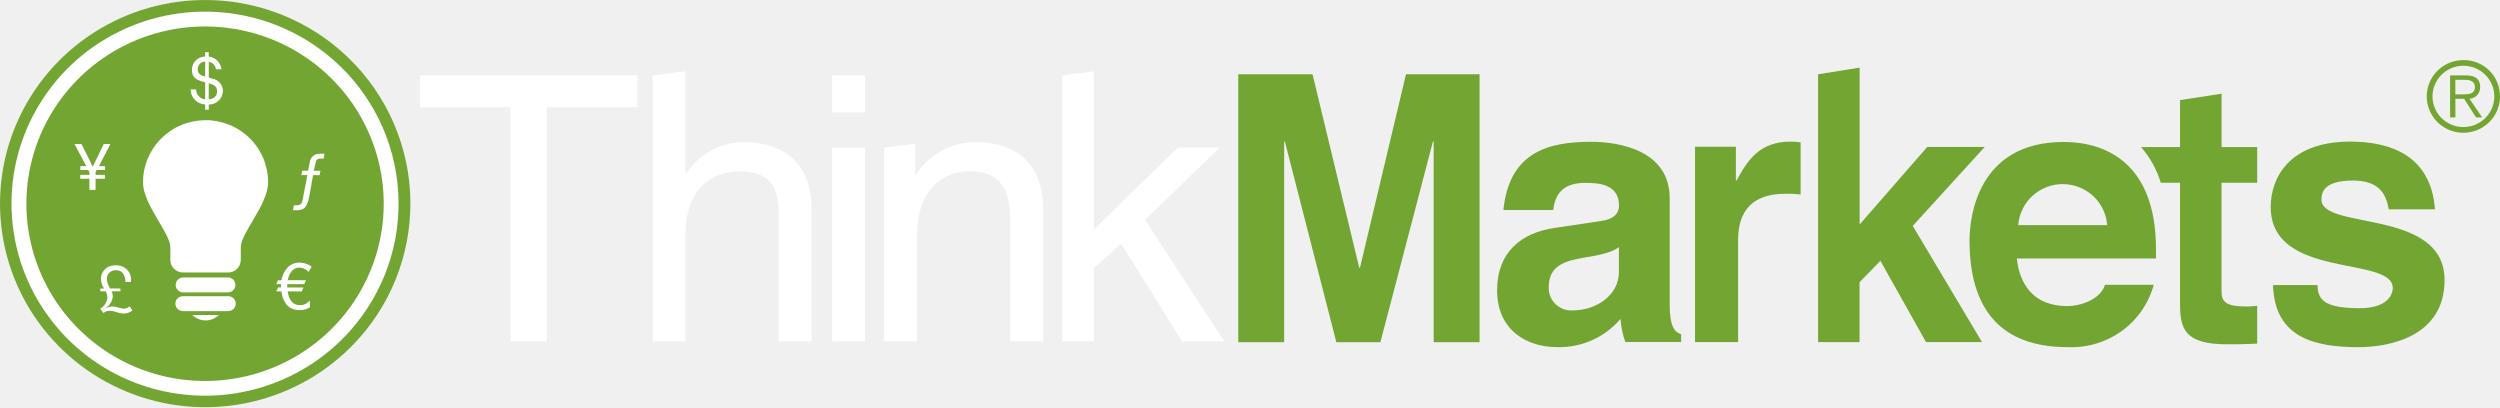
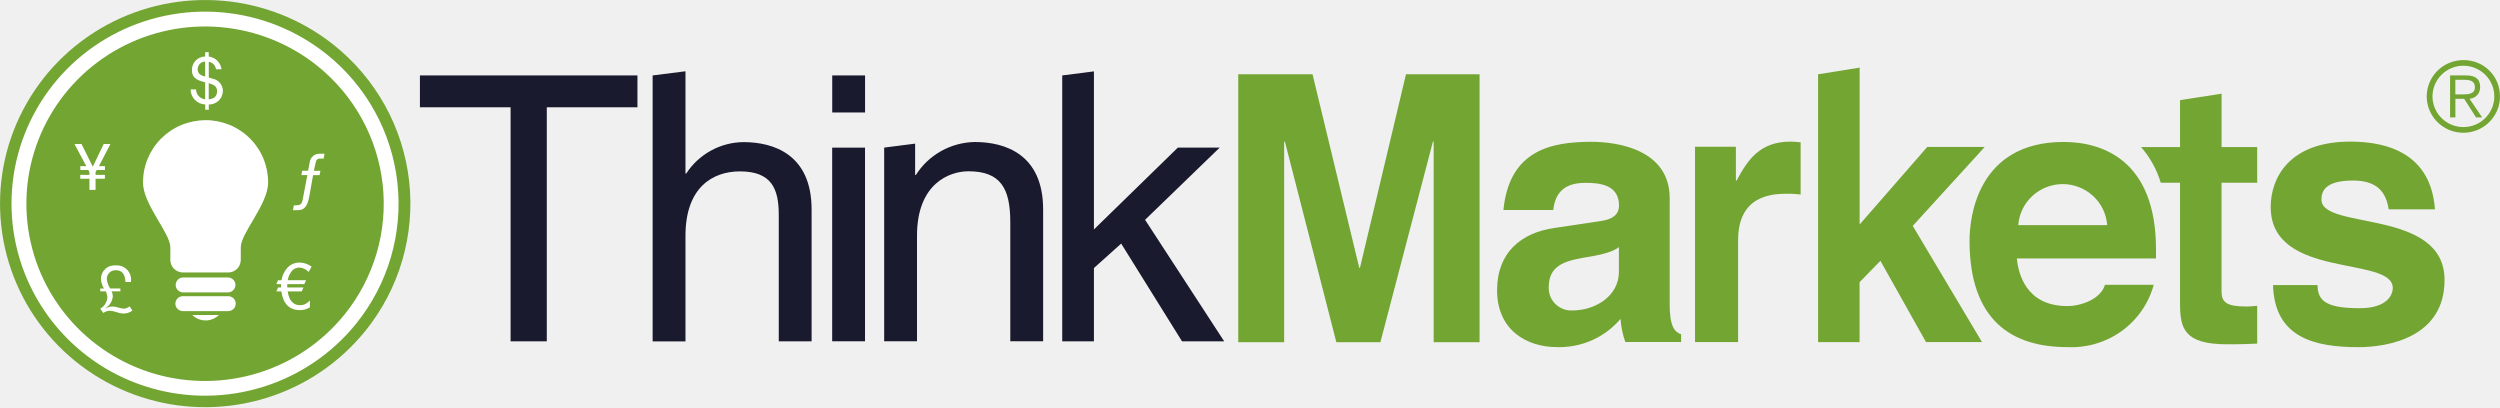
<svg xmlns="http://www.w3.org/2000/svg" id="Layer_1" version="1.1" viewBox="0 0 505.45 82.33" width="505.45" height="82.33">
  <defs>
    <style>
      .st0 {
        fill: none;
      }

      .st1 {
        fill: #73a533;
      }

      .st2 {
        fill: #fff;
+       }
+ 
+       .st4 {
+         fill: #1a1a2e;
      }

      .st3 {
        clip-path: url(#clippath);
      }
    </style>
    <clipPath id="clippath">
      <rect class="st0" width="505.45" height="82.33" />
    </clipPath>
  </defs>
  <g class="st3">
    <g>
      <path class="st1" d="M73.84,66.93c-5.14,6.35-12.05,11.05-19.88,13.49-7.82,2.45-16.21,2.54-24.08.26-7.88-2.28-14.9-6.82-20.17-13.06C4.43,61.39,1.14,53.74.25,45.65c-.89-8.09.65-16.27,4.44-23.49,3.79-7.22,9.65-13.17,16.84-17.08C28.72,1.16,36.92-.55,45.1.16c8.17.71,15.95,3.81,22.35,8.9,4.25,3.38,7.78,7.56,10.41,12.3,2.62,4.74,4.27,9.95,4.87,15.32.59,5.37.11,10.81-1.41,16-1.52,5.19-4.06,10.03-7.47,14.25Z" />
      <path class="st2" d="M65.95,10.9c-6.03-4.81-13.37-7.73-21.08-8.4-7.71-.67-15.45.94-22.23,4.63-6.79,3.69-12.32,9.3-15.89,16.11-3.58,6.81-5.03,14.52-4.19,22.16.84,7.63,3.95,14.85,8.92,20.73,4.97,5.88,11.59,10.17,19.02,12.32,7.43,2.15,15.34,2.07,22.72-.24,7.38-2.31,13.91-6.74,18.75-12.73,6.5-8.03,9.51-18.29,8.38-28.53-1.13-10.24-6.31-19.61-14.4-26.06ZM69.63,63.62c-4.47,5.53-10.49,9.62-17.31,11.75-6.81,2.13-14.11,2.21-20.97.23-6.86-1.98-12.97-5.94-17.56-11.37-4.59-5.43-7.46-12.09-8.24-19.14-.78-7.05.57-14.16,3.87-20.45,3.3-6.29,8.4-11.46,14.67-14.87,6.26-3.41,13.4-4.9,20.52-4.28,7.12.62,13.89,3.32,19.46,7.75,3.7,2.95,6.78,6.59,9.06,10.71,2.28,4.13,3.72,8.66,4.24,13.34.52,4.68.1,9.41-1.23,13.93-1.33,4.52-3.54,8.73-6.51,12.41h0Z" />
      <path class="st2" d="M39.64,18.07c0,.5.19.99.53,1.36.34.37.81.6,1.31.65v-3.44c-1.84-.44-2.68-.99-2.68-2.5,0-.71.27-1.4.77-1.91.5-.51,1.19-.8,1.91-.81v-.86h.72v.87c.66.08,1.27.37,1.74.84.47.47.76,1.08.84,1.73h-1.11c-.05-.37-.22-.72-.48-1-.26-.27-.61-.45-.98-.51v3.2l.78.21c.57.11,1.08.42,1.46.85.38.44.59.99.62,1.56,0,.37-.07.74-.21,1.09-.14.35-.35.66-.62.92-.27.26-.59.47-.93.61-.35.14-.72.21-1.1.2v1.06h-.72v-1.06c-.79-.04-1.54-.38-2.09-.94-.55-.57-.86-1.32-.87-2.11h1.12ZM41.48,12.44c-.2,0-.41.05-.59.13-.19.08-.36.2-.5.35-.14.15-.25.32-.32.51-.07.19-.1.39-.1.59,0,.92.62,1.21,1.51,1.47v-3.04ZM42.2,20.08c.98-.08,1.69-.55,1.69-1.66,0-.99-.73-1.33-1.69-1.6v3.26Z" />
      <path class="st2" d="M20.27,58.33h.76c-.4-.6-.61-1.31-.62-2.03,0-.37.1-.74.25-1.07.16-.34.38-.64.66-.89.28-.25.61-.44.96-.55.36-.12.73-.16,1.1-.13.44-.03.88.03,1.29.19.41.16.78.41,1.08.74.3.32.52.71.64,1.13.12.42.15.86.08,1.29h-1.11c-.04-1.49-.66-2.38-1.91-2.38-.24-.01-.47.02-.69.1-.22.08-.43.2-.6.36-.17.16-.31.35-.41.56-.1.21-.15.44-.16.68.05.71.29,1.39.68,1.99h2.07v.58h-1.79c.16.3.25.63.26.98-.04.5-.19.98-.46,1.41-.26.43-.63.78-1.06,1.03l.03.03c.43-.22.89-.35,1.38-.38.42.01.84.08,1.24.21.35.13.72.21,1.1.23.43-.03.84-.2,1.17-.48l.56.86c-.55.42-1.22.63-1.91.6-.44-.03-.87-.12-1.28-.28-.44-.16-.91-.25-1.38-.28-.47.01-.93.17-1.31.45l-.62-.86c.41-.24.76-.58,1.01-.98.25-.4.4-.86.43-1.33-.03-.42-.14-.83-.33-1.21h-1.11v-.58Z" />
      <path class="st2" d="M62.39,54.98c-.24-.26-.52-.48-.84-.63-.32-.15-.67-.24-1.02-.26-.32,0-.63.07-.91.21-.28.14-.53.35-.71.61-.38.52-.63,1.11-.73,1.74h3.7l-.35.79h-3.44c-.01.14-.01.29-.01.41,0,.09,0,.18.01.27h3.26l-.34.79h-2.85c.29,1.85,1.11,2.79,2.49,2.79.39.01.77-.07,1.11-.25.33-.19.63-.42.9-.69v1.37c-.6.38-1.3.58-2.02.57-2.13,0-3.39-1.26-3.76-3.79h-1.01l.35-.79h.6c-.01-.09-.01-.17-.01-.26,0-.14,0-.27.01-.41h-.96l.34-.79h.71c.15-.93.56-1.81,1.19-2.52.32-.35.71-.62,1.15-.8.44-.18.91-.27,1.38-.25.86.02,1.69.31,2.37.82l-.61,1.07Z" />
      <path class="st2" d="M18.08,36.13h-1.85v-.78h1.85v-.55l-.23-.43h-1.61v-.78h1.21l-2.4-4.48h1.43l2.28,4.59,2.21-4.59h1.36l-2.33,4.48h1.22v.78h-1.66l-.24.43v.55h1.89v.78h-1.89v2.26h-1.24v-2.27Z" />
      <path class="st2" d="M65.44,32.07h-.77c-.2-.02-.39.05-.54.17-.15.13-.25.31-.27.5l-.41,1.79h1.34l-.18.88h-1.31l-.72,4.04c-.41,2.36-1.04,3.05-2.49,3.05h-.86l.18-.98c1.38,0,1.6-.13,1.82-1.33l.91-4.79h-1.21l.17-.88h1.19l.34-1.77c.07-.48.31-.91.68-1.22.37-.31.85-.47,1.33-.45h.97l-.17.98Z" />
      <path class="st2" d="M41.56,24.3c-1.66,0-3.31.33-4.85.96-1.54.63-2.93,1.56-4.11,2.73s-2.1,2.56-2.74,4.09c-.63,1.53-.95,3.16-.95,4.82,0,4.42,5.53,10.23,5.53,13.1v2.57c0,.67.27,1.31.75,1.78.48.47,1.12.74,1.8.74h9.14c.33,0,.67-.06.97-.19.31-.13.59-.31.83-.55.24-.23.42-.51.55-.82.13-.31.19-.63.2-.97v-2.57c0-2.87,5.53-8.68,5.53-13.1,0-1.65-.32-3.29-.95-4.82-.63-1.53-1.56-2.92-2.74-4.09-1.18-1.17-2.57-2.1-4.11-2.73-1.54-.63-3.19-.96-4.85-.96ZM41.56,64.79c.5,0,1-.1,1.46-.29.46-.19.88-.47,1.24-.82h-5.39c.35.35.78.63,1.24.82.46.19.96.28,1.46.28h0ZM46.12,56.1h-9.13c-.39.01-.77.18-1.04.46-.27.28-.43.66-.43,1.05s.15.77.43,1.05c.27.28.65.45,1.04.46h9.14c.39-.01.77-.18,1.04-.46.27-.28.43-.66.43-1.05s-.15-.77-.43-1.05c-.27-.28-.65-.45-1.04-.46h0ZM46.12,59.88h-9.13c-.4,0-.79.16-1.08.44-.29.28-.45.67-.45,1.07s.16.79.45,1.07c.29.28.67.44,1.08.44h9.14c.4,0,.79-.16,1.08-.44.29-.28.45-.67.45-1.07s-.16-.79-.45-1.07c-.29-.28-.67-.44-1.08-.44h0Z" />
-       <path class="st2" d="M84.9,15.25h43.98v6.44h-18.33v47.32h-7.32V21.69h-18.33v-6.44Z" />
-       <path class="st2" d="M164.09,69.01h-6.64v-25.6c0-5.32-1.51-8.76-7.85-8.76-5.43,0-11.01,3.14-11.01,13.03v21.34h-6.64V15.25l6.64-.84v20.68h.15c1.24-1.92,2.95-3.51,4.96-4.62,2.01-1.11,4.27-1.71,6.58-1.74,6.11,0,13.81,2.47,13.81,13.63v26.65Z" />
-       <path class="st2" d="M168.26,22.74v-7.49h6.64v7.49h-6.64ZM174.89,69h-6.64V29.85h6.64v39.15Z" />
-       <path class="st2" d="M210.9,69h-6.64v-24.11c0-6.81-1.96-10.26-8.45-10.26-3.77,0-10.41,2.39-10.41,13.03v21.34h-6.64V29.84l6.26-.8v6.34h.15c1.27-2.01,3.02-3.67,5.11-4.84,2.08-1.16,4.43-1.79,6.81-1.83,6.11,0,13.81,2.47,13.81,13.63v26.66Z" />
-       <path class="st2" d="M247.5,69.01h-8.52l-12.3-19.76-5.51,4.94v14.82h-6.41V15.25l6.41-.82v31.96l16.97-16.55h8.46l-15.09,14.6,15.99,24.56Z" />
+       <path class="st4" d="M84.9,15.25h43.98v6.44h-18.33v47.32h-7.32V21.69h-18.33v-6.44Z" />
+       <path class="st4" d="M164.09,69.01h-6.64v-25.6c0-5.32-1.51-8.76-7.85-8.76-5.43,0-11.01,3.14-11.01,13.03v21.34h-6.64V15.25l6.64-.84v20.68h.15c1.24-1.92,2.95-3.51,4.96-4.62,2.01-1.11,4.27-1.71,6.58-1.74,6.11,0,13.81,2.47,13.81,13.63v26.65Z" />
+       <path class="st4" d="M168.26,22.74v-7.49h6.64v7.49h-6.64ZM174.89,69h-6.64V29.85h6.64v39.15Z" />
+       <path class="st4" d="M210.9,69h-6.64v-24.11c0-6.81-1.96-10.26-8.45-10.26-3.77,0-10.41,2.39-10.41,13.03v21.34h-6.64V29.84l6.26-.8v6.34h.15c1.27-2.01,3.02-3.67,5.11-4.84,2.08-1.16,4.43-1.79,6.81-1.83,6.11,0,13.81,2.47,13.81,13.63v26.66Z" />
+       <path class="st4" d="M247.5,69.01h-8.52l-12.3-19.76-5.51,4.94v14.82h-6.41V15.25l6.41-.82v31.96l16.97-16.55h8.46l-15.09,14.6,15.99,24.56Z" />
      <path class="st1" d="M299.14,69.18h-9.28V28.63h-.15l-10.62,40.55h-8.91l-10.4-40.55h-.15v40.55h-9.28V15.02h15.02l9.44,39.11h.15l9.3-39.11h14.88v54.15Z" />
      <path class="st1" d="M337.57,61.43c0,4.67,1.04,5.71,2.32,6.15v1.56h-11.28c-.54-1.5-.87-3.08-.97-4.67-1.57,1.85-3.54,3.33-5.77,4.32-2.23.99-4.65,1.46-7.09,1.39-5.98,0-12.1-3.33-12.1-11.49,0-7.71,4.93-11.64,11.58-12.6l9.41-1.41c1.64-.22,3.66-.89,3.66-3.11,0-4.38-4.19-4.6-6.87-4.6-5.23,0-6.13,3.19-6.43,5.49h-10.07c1.19-12.09,9.64-13.79,17.78-13.79,5.6,0,15.84,1.71,15.84,11.42v21.35ZM327.33,49.94c-1.04.82-2.76,1.48-7.1,2.15-3.88.67-7.1,1.63-7.1,5.93-.03.64.07,1.28.3,1.87.23.6.59,1.13,1.05,1.58.46.45,1.01.79,1.61,1.02.6.22,1.25.32,1.89.27,4.63,0,9.33-2.97,9.33-7.78v-5.04Z" />
      <path class="st1" d="M342.7,29.67h8.26v6.83h.15c2.17-4.01,4.56-7.87,10.92-7.87.67.01,1.35.06,2.02.15v10.54c-.99-.12-1.99-.17-2.99-.15-8.16,0-9.65,5.05-9.65,9.43v20.56h-8.71V29.67Z" />
      <path class="st1" d="M375.98,69.17h-8.4V15.02l8.4-1.35v31.72l13.67-15.68h11.62l-14.55,15.96,14,23.49h-11.32l-9.22-16.43-4.21,4.32v12.11Z" />
      <path class="st1" d="M435.44,57.59c-1.02,3.76-3.32,7.06-6.49,9.35-3.18,2.29-7.05,3.43-10.97,3.24-11.2,0-19.78-5.33-19.78-21.55,0-4.73,1.64-19.93,19.03-19.93,7.84,0,18.67,3.7,18.67,21.7v1.85h-28.14c.3,2.96,1.78,9.63,10.22,9.63,2.9,0,6.78-1.48,7.6-4.3h9.86ZM426.03,45.52c-.16-2.25-1.18-4.36-2.85-5.9-1.67-1.54-3.86-2.4-6.14-2.4s-4.47.86-6.14,2.4c-1.67,1.54-2.68,3.65-2.85,5.9h17.97Z" />
      <path class="st1" d="M456.36,36.94v-7.2h-7.2v-10.8l-8.4,1.3v9.5h-7.88c1.83,2.09,3.19,4.55,3.98,7.2h3.9v24.38c0,4.97.71,8.29,9.5,8.29h1.31c1.6,0,3.2-.07,4.79-.14v-7.64c-.73.07-1.45.14-2.11.14-4.15,0-5.1-.86-5.1-3.1v-21.92h7.21Z" />
      <path class="st1" d="M482.96,42.33c-.45-2.52-1.5-5.83-7.18-5.83s-6.43,2.15-6.43,3.86c0,6.23,24.89,1.71,24.89,16.25,0,11.5-11.22,13.58-17.42,13.58-9.05,0-16.96-2.02-17.26-12.56h9c0,3.34,1.98,4.68,8.56,4.68,5.38,0,6.65-2.6,6.65-4.08,0-6.6-24.68-1.63-24.68-16.39,0-5.79,3.67-13.21,16.08-13.21,7.77,0,16.31,2.56,17.13,13.69h-9.34Z" />
      <path class="st1" d="M505.45,19.49c0,1.45-.43,2.87-1.25,4.08-.81,1.21-1.97,2.15-3.32,2.71-1.35.56-2.84.7-4.28.42-1.44-.28-2.75-.98-3.79-2.01-1.04-1.03-1.74-2.34-2.03-3.76-.29-1.42-.14-2.9.42-4.24.56-1.34,1.51-2.49,2.73-3.3,1.22-.81,2.65-1.24,4.11-1.24.97-.01,1.94.17,2.85.53.9.36,1.73.9,2.41,1.59.69.68,1.24,1.5,1.6,2.4.37.9.55,1.86.54,2.83ZM491.8,19.49c0,1.64.66,3.22,1.83,4.38,1.17,1.16,2.76,1.82,4.42,1.82s3.25-.65,4.42-1.82c1.17-1.16,1.83-2.74,1.83-4.38s-.66-3.22-1.83-4.38c-1.17-1.16-2.76-1.82-4.42-1.82s-3.25.65-4.42,1.82c-1.17,1.16-1.83,2.74-1.83,4.38ZM496.42,23.74h-1.06v-8.49h3.29c1.93,0,2.79.82,2.79,2.35.02.59-.19,1.18-.59,1.62-.4.44-.96.71-1.56.75l2.55,3.77h-1.23l-2.41-3.77h-1.77v3.77ZM497.81,19.08c1.29,0,2.57-.04,2.57-1.48,0-1.19-.99-1.46-2.03-1.46h-1.93v2.95h1.39Z" />
    </g>
  </g>
</svg>
